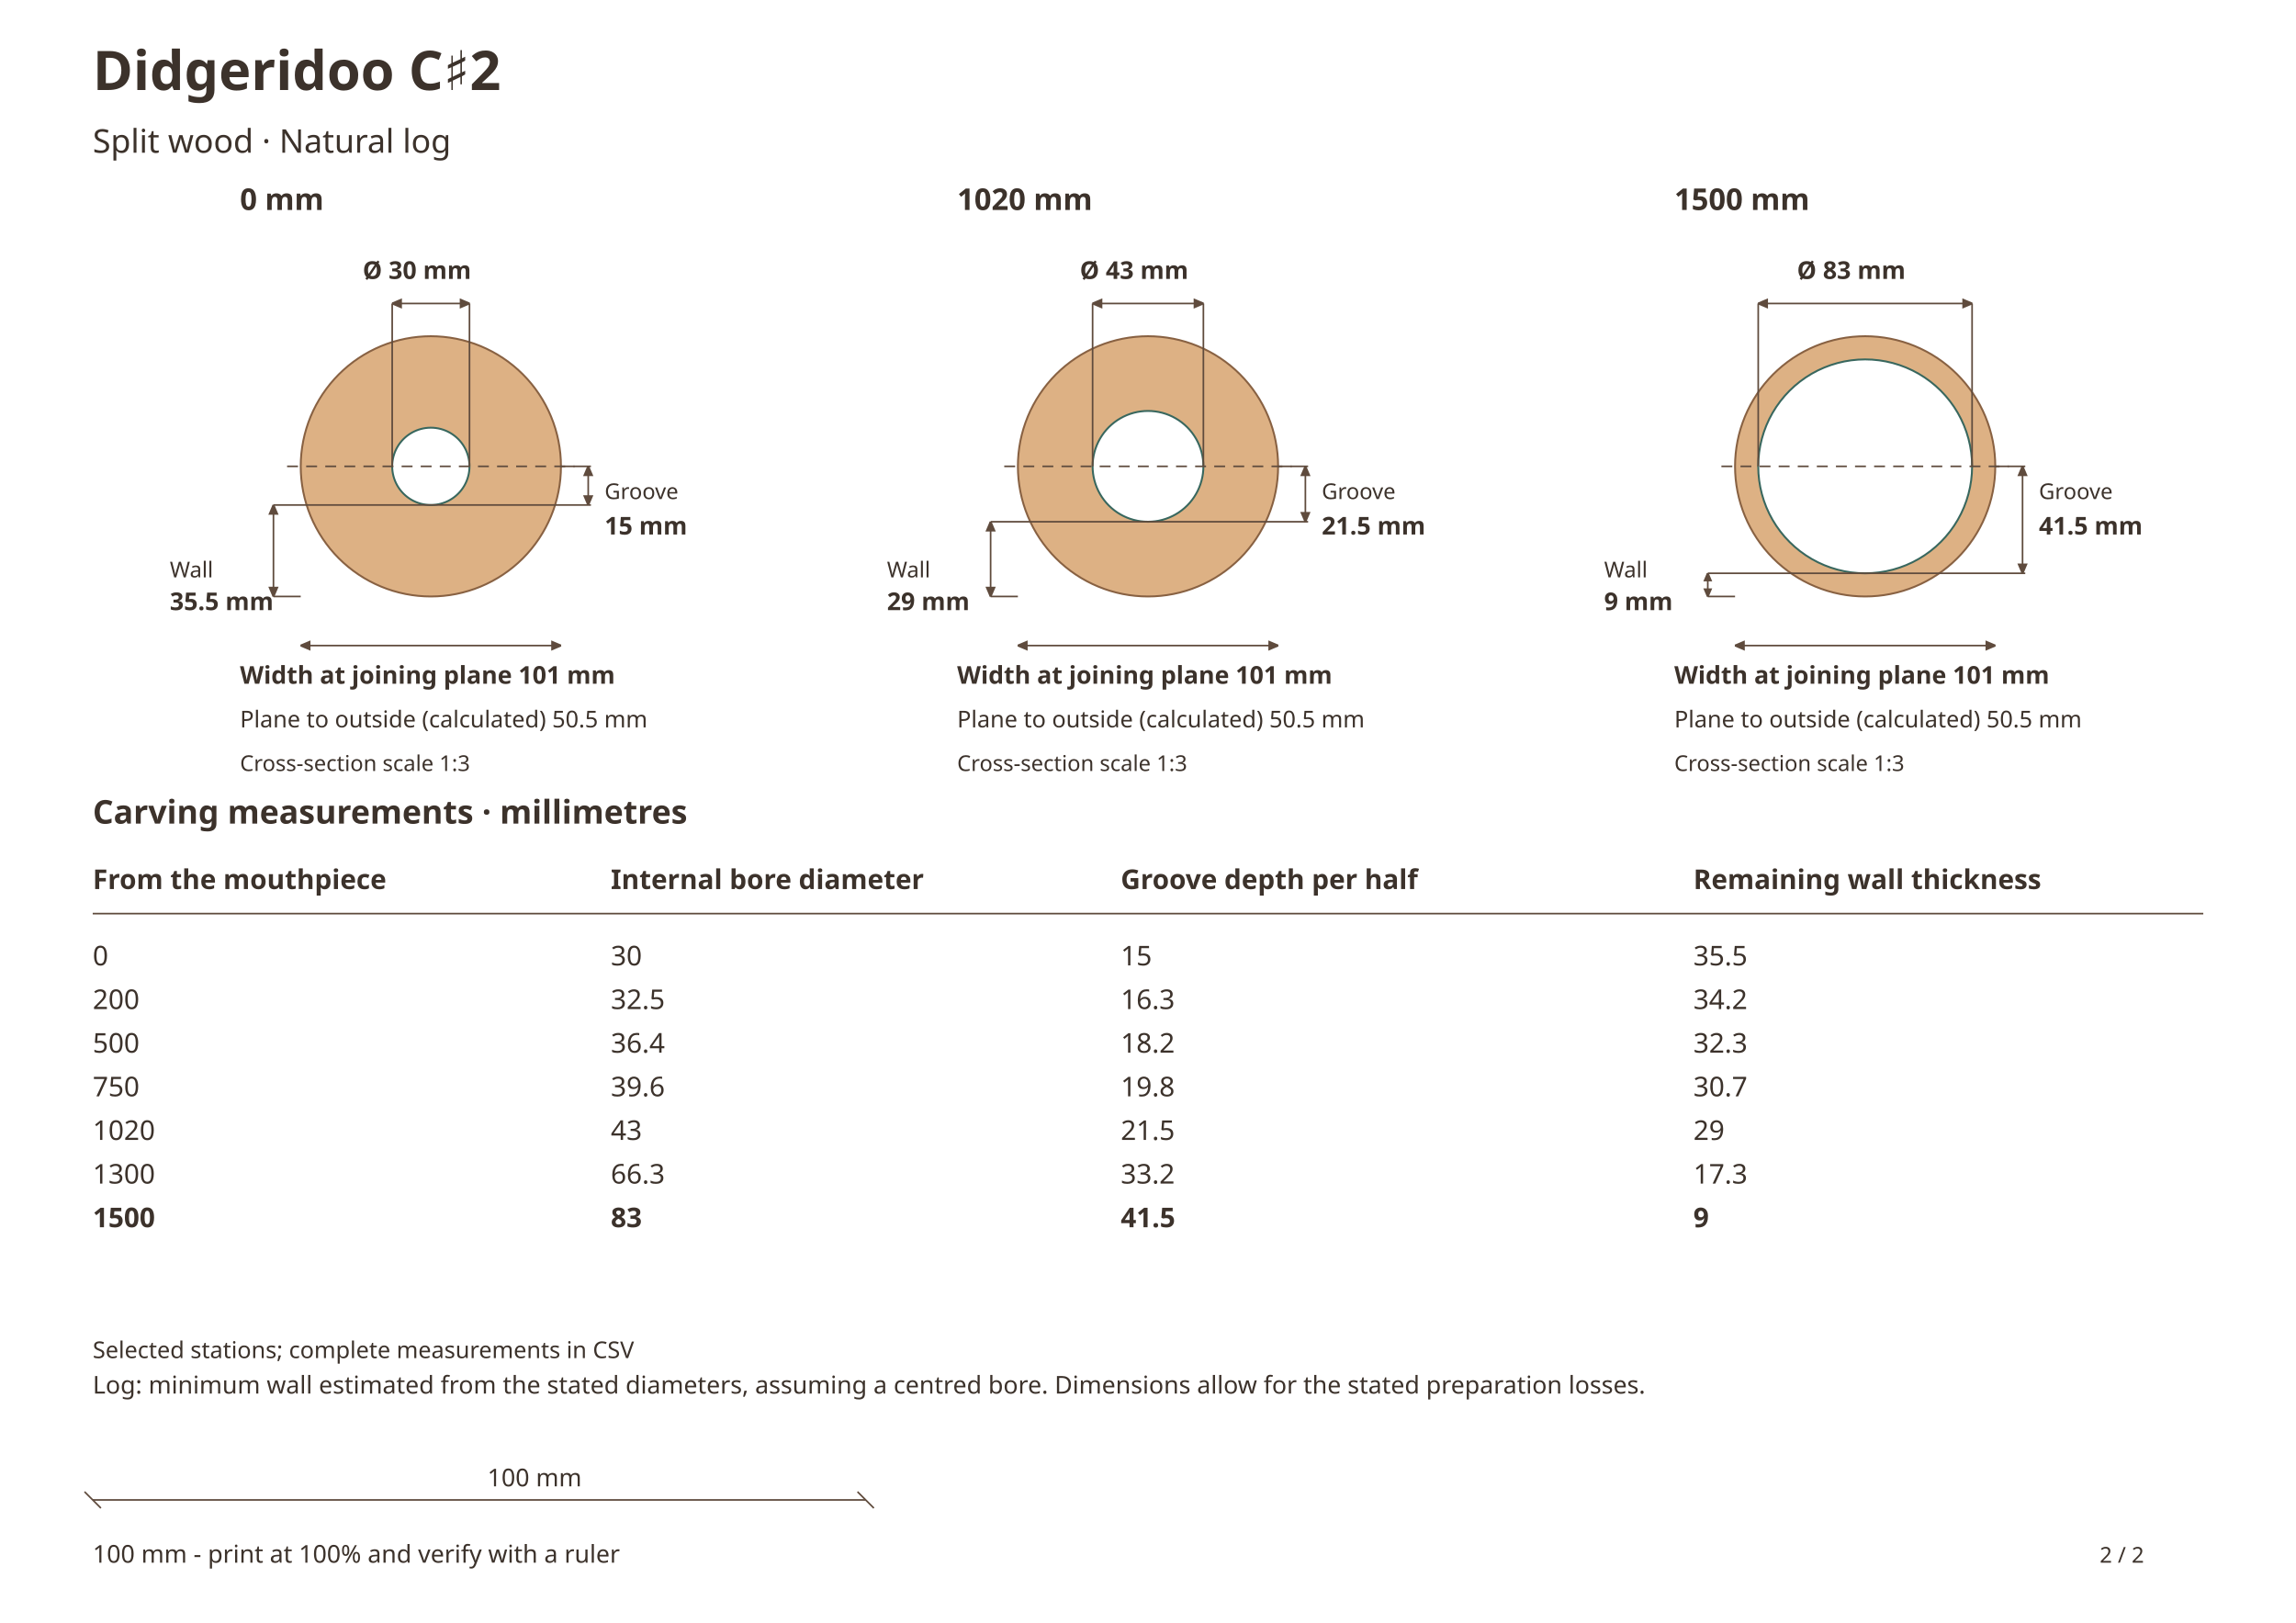
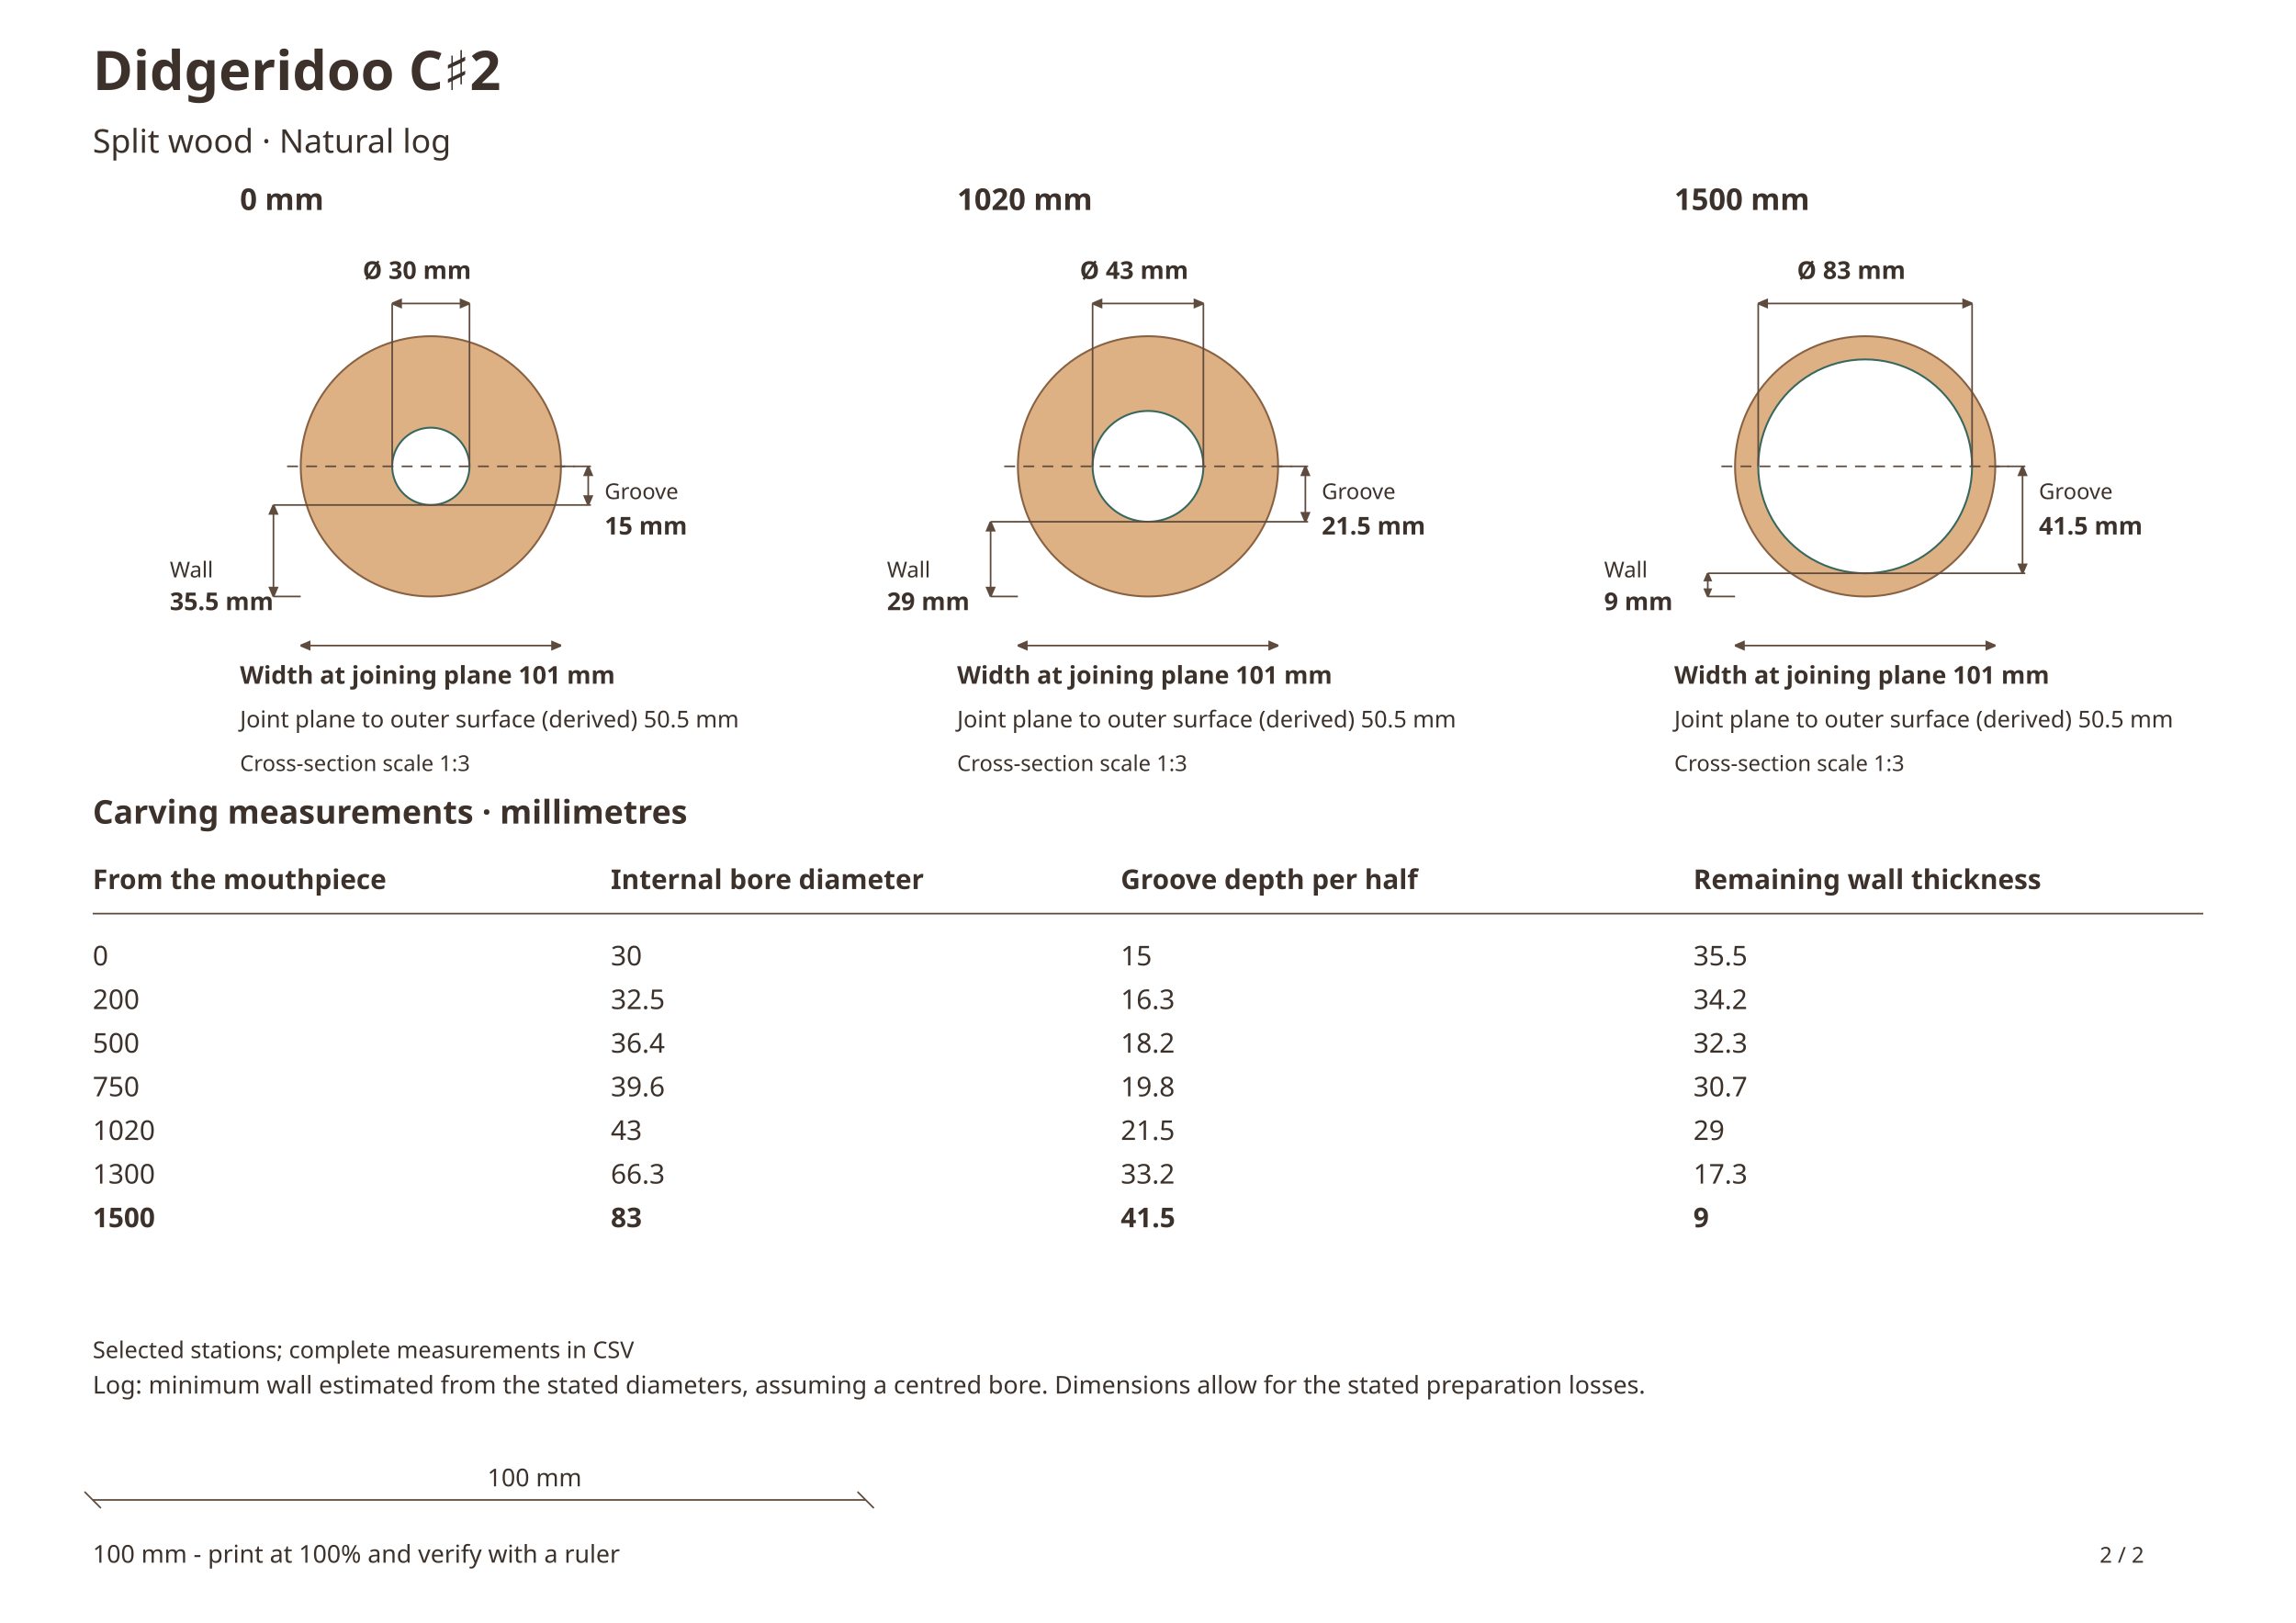
<svg xmlns="http://www.w3.org/2000/svg" width="842.0pt" height="595.0pt" viewBox="0 0 842.0 595.0" data-length-mm="1500.0">
  <polyline data-cavity="false" points="0,0 842,0 842,595 0,595 0,0" stroke="#ffffff" stroke-width="0.7" fill="#ffffff" stroke-dasharray="none" />
  <text x="34" y="33" font-size="20.0" font-family="sans-serif" fill="#3c322b" font-weight="bold">Didgeridoo C♯2</text>
  <text x="34" y="56" font-size="12.0" font-family="sans-serif" fill="#3c322b" font-weight="normal">Split wood · Natural log</text>
  <text x="88" y="77" font-size="11.0" font-family="sans-serif" fill="#3c322b" font-weight="bold">0 mm</text>
  <polyline data-cavity="false" points="205.717,171 205.659,173.341 205.487,175.677 205.2,178.001 204.8,180.309 204.287,182.594 203.662,184.851 202.927,187.075 202.084,189.26 201.135,191.401 200.082,193.493 198.928,195.531 197.675,197.51 196.326,199.425 194.885,201.271 193.356,203.044 191.741,204.741 190.044,206.356 188.271,207.885 186.425,209.326 184.51,210.675 182.531,211.928 180.493,213.082 178.401,214.135 176.26,215.084 174.075,215.927 171.851,216.662 169.594,217.287 167.309,217.8 165.001,218.2 162.677,218.487 160.341,218.659 158,218.717 155.659,218.659 153.323,218.487 150.999,218.2 148.691,217.8 146.406,217.287 144.149,216.662 141.925,215.927 139.74,215.084 137.599,214.135 135.507,213.082 133.469,211.928 131.49,210.675 129.575,209.326 127.729,207.885 125.956,206.356 124.259,204.741 122.644,203.044 121.115,201.271 119.674,199.425 118.325,197.51 117.072,195.531 115.918,193.493 114.865,191.401 113.916,189.26 113.073,187.075 112.338,184.851 111.713,182.594 111.2,180.309 110.8,178.001 110.513,175.677 110.341,173.341 110.283,171 110.283,171 110.341,168.659 110.513,166.323 110.8,163.999 111.2,161.691 111.713,159.406 112.338,157.149 113.073,154.925 113.916,152.74 114.865,150.599 115.918,148.507 117.072,146.469 118.325,144.49 119.674,142.575 121.115,140.729 122.644,138.956 124.259,137.259 125.956,135.644 127.729,134.115 129.575,132.674 131.49,131.325 133.469,130.072 135.507,128.918 137.599,127.865 139.74,126.916 141.925,126.073 144.149,125.338 146.406,124.713 148.691,124.2 150.999,123.8 153.323,123.513 155.659,123.341 158,123.283 160.341,123.341 162.677,123.513 165.001,123.8 167.309,124.2 169.594,124.713 171.851,125.338 174.075,126.073 176.26,126.916 178.401,127.865 180.493,128.918 182.531,130.072 184.51,131.325 186.425,132.674 188.271,134.115 190.044,135.644 191.741,137.259 193.356,138.956 194.885,140.729 196.326,142.575 197.675,144.49 198.928,146.469 200.082,148.507 201.135,150.599 202.084,152.74 202.927,154.925 203.662,157.149 204.287,159.406 204.8,161.691 205.2,163.999 205.487,166.323 205.659,168.659 205.717,171 205.717,171" stroke="#886142" stroke-width="0.7" fill="#ddb184" stroke-dasharray="none" />
  <polyline data-cavity="true" points="172.173,171 172.143,171.927 172.052,172.85 171.901,173.765 171.69,174.668 171.421,175.556 171.094,176.424 170.712,177.269 170.274,178.087 169.785,178.874 169.244,179.628 168.656,180.345 168.022,181.022 167.345,181.656 166.628,182.244 165.874,182.785 165.087,183.274 164.269,183.712 163.424,184.094 162.556,184.421 161.668,184.69 160.765,184.901 159.85,185.052 158.927,185.143 158,185.173 157.073,185.143 156.15,185.052 155.235,184.901 154.332,184.69 153.444,184.421 152.576,184.094 151.731,183.712 150.913,183.274 150.126,182.785 149.372,182.244 148.655,181.656 147.978,181.022 147.344,180.345 146.756,179.628 146.215,178.874 145.726,178.087 145.288,177.269 144.906,176.424 144.579,175.556 144.31,174.668 144.099,173.765 143.948,172.85 143.857,171.927 143.827,171 143.857,170.073 143.948,169.15 144.099,168.235 144.31,167.332 144.579,166.444 144.906,165.576 145.288,164.731 145.726,163.913 146.215,163.126 146.756,162.372 147.344,161.655 147.978,160.978 148.655,160.344 149.372,159.756 150.126,159.215 150.913,158.726 151.731,158.288 152.576,157.906 153.444,157.579 154.332,157.31 155.235,157.099 156.15,156.948 157.073,156.857 158,156.827 158.927,156.857 159.85,156.948 160.765,157.099 161.668,157.31 162.556,157.579 163.424,157.906 164.269,158.288 165.087,158.726 165.874,159.215 166.628,159.756 167.345,160.344 168.022,160.978 168.656,161.655 169.244,162.372 169.785,163.126 170.274,163.913 170.712,164.731 171.094,165.576 171.421,166.444 171.69,167.332 171.901,168.235 172.052,169.15 172.143,170.073 172.173,171 172.173,171" stroke="#38675e" stroke-width="0.7" fill="#ffffff" stroke-dasharray="none" />
  <polyline data-cavity="false" points="105.283,171 210.717,171" stroke="#5f4b3d" stroke-width="0.6" fill="none" stroke-dasharray="4 3" />
  <polyline data-cavity="false" points="143.827,171 143.827,111.283" stroke="#5f4b3d" stroke-width="0.6" fill="none" stroke-dasharray="none" />
  <polyline data-cavity="false" points="172.173,171 172.173,111.283" stroke="#5f4b3d" stroke-width="0.6" fill="none" stroke-dasharray="none" />
  <polyline data-cavity="false" points="143.827,111.283 172.173,111.283" stroke="#5f4b3d" stroke-width="0.6" fill="none" stroke-dasharray="none" />
  <polyline data-cavity="false" points="143.827,111.283 147.05,112.646 147.05,109.921 143.827,111.283" stroke="#5f4b3d" stroke-width="0.7" fill="#5f4b3d" stroke-dasharray="none" />
  <polyline data-cavity="false" points="172.173,111.283 168.95,109.921 168.95,112.646 172.173,111.283" stroke="#5f4b3d" stroke-width="0.7" fill="#5f4b3d" stroke-dasharray="none" />
  <text x="133" y="102.283" font-size="9.0" font-family="sans-serif" fill="#3c322b" font-weight="bold">Ø 30 mm</text>
  <polyline data-cavity="false" points="158,185.173 216.717,185.173" stroke="#5f4b3d" stroke-width="0.6" fill="none" stroke-dasharray="none" />
  <polyline data-cavity="false" points="205.717,171 216.717,171" stroke="#5f4b3d" stroke-width="0.6" fill="none" stroke-dasharray="none" />
  <polyline data-cavity="false" points="215.717,171 215.717,185.173" stroke="#5f4b3d" stroke-width="0.6" fill="none" stroke-dasharray="none" />
  <polyline data-cavity="false" points="215.717,171 214.354,174.224 217.079,174.224 215.717,171" stroke="#5f4b3d" stroke-width="0.7" fill="#5f4b3d" stroke-dasharray="none" />
  <polyline data-cavity="false" points="215.717,185.173 217.079,181.95 214.354,181.95 215.717,185.173" stroke="#5f4b3d" stroke-width="0.7" fill="#5f4b3d" stroke-dasharray="none" />
  <text x="221.717" y="196" font-size="9.0" font-family="sans-serif" fill="#3c322b" font-weight="bold">15 mm</text>
  <text x="221.717" y="183" font-size="8.0" font-family="sans-serif" fill="#3c322b" font-weight="normal">Groove</text>
  <polyline data-cavity="false" points="158,185.173 100.283,185.173" stroke="#5f4b3d" stroke-width="0.6" fill="none" stroke-dasharray="none" />
  <polyline data-cavity="false" points="110.283,218.717 100.283,218.717" stroke="#5f4b3d" stroke-width="0.6" fill="none" stroke-dasharray="none" />
  <polyline data-cavity="false" points="100.283,185.173 100.283,218.717" stroke="#5f4b3d" stroke-width="0.6" fill="none" stroke-dasharray="none" />
  <polyline data-cavity="false" points="100.283,185.173 98.921,188.397 101.646,188.397 100.283,185.173" stroke="#5f4b3d" stroke-width="0.7" fill="#5f4b3d" stroke-dasharray="none" />
  <polyline data-cavity="false" points="100.283,218.717 101.646,215.493 98.921,215.493 100.283,218.717" stroke="#5f4b3d" stroke-width="0.7" fill="#5f4b3d" stroke-dasharray="none" />
  <text x="62.283" y="223.717" font-size="9.0" font-family="sans-serif" fill="#3c322b" font-weight="bold">35.5 mm</text>
  <text x="62.283" y="211.717" font-size="8.0" font-family="sans-serif" fill="#3c322b" font-weight="normal">Wall</text>
  <polyline data-cavity="false" points="110.283,236.717 205.717,236.717" stroke="#5f4b3d" stroke-width="0.6" fill="none" stroke-dasharray="none" />
  <polyline data-cavity="false" points="110.283,236.717 113.507,238.079 113.507,235.354 110.283,236.717" stroke="#5f4b3d" stroke-width="0.7" fill="#5f4b3d" stroke-dasharray="none" />
  <polyline data-cavity="false" points="205.717,236.717 202.493,235.354 202.493,238.079 205.717,236.717" stroke="#5f4b3d" stroke-width="0.7" fill="#5f4b3d" stroke-dasharray="none" />
  <text x="88" y="250.717" font-size="9.0" font-family="sans-serif" fill="#3c322b" font-weight="bold">Width at joining plane 101 mm</text>
-   <text x="88" y="266.717" font-size="8.5" font-family="sans-serif" fill="#3c322b" font-weight="normal">Plane to outside (calculated) 50.5 mm</text>
+   <text x="88" y="266.717" font-size="8.5" font-family="sans-serif" fill="#3c322b" font-weight="normal">Joint plane to outer surface (derived) 50.5 mm</text>
  <text x="88" y="282.717" font-size="8.0" font-family="sans-serif" fill="#3c322b" font-weight="normal">Cross-section scale 1:3</text>
  <text x="351" y="77" font-size="11.0" font-family="sans-serif" fill="#3c322b" font-weight="bold">1020 mm</text>
  <polyline data-cavity="false" points="468.717,171 468.659,173.341 468.487,175.677 468.2,178.001 467.8,180.309 467.287,182.594 466.662,184.851 465.927,187.075 465.084,189.26 464.135,191.401 463.082,193.493 461.928,195.531 460.675,197.51 459.326,199.425 457.885,201.271 456.356,203.044 454.741,204.741 453.044,206.356 451.271,207.885 449.425,209.326 447.51,210.675 445.531,211.928 443.493,213.082 441.401,214.135 439.26,215.084 437.075,215.927 434.851,216.662 432.594,217.287 430.309,217.8 428.001,218.2 425.677,218.487 423.341,218.659 421,218.717 418.659,218.659 416.323,218.487 413.999,218.2 411.691,217.8 409.406,217.287 407.149,216.662 404.925,215.927 402.74,215.084 400.599,214.135 398.507,213.082 396.469,211.928 394.49,210.675 392.575,209.326 390.729,207.885 388.956,206.356 387.259,204.741 385.644,203.044 384.115,201.271 382.674,199.425 381.325,197.51 380.072,195.531 378.918,193.493 377.865,191.401 376.916,189.26 376.073,187.075 375.338,184.851 374.713,182.594 374.2,180.309 373.8,178.001 373.513,175.677 373.341,173.341 373.283,171 373.283,171 373.341,168.659 373.513,166.323 373.8,163.999 374.2,161.691 374.713,159.406 375.338,157.149 376.073,154.925 376.916,152.74 377.865,150.599 378.918,148.507 380.072,146.469 381.325,144.49 382.674,142.575 384.115,140.729 385.644,138.956 387.259,137.259 388.956,135.644 390.729,134.115 392.575,132.674 394.49,131.325 396.469,130.072 398.507,128.918 400.599,127.865 402.74,126.916 404.925,126.073 407.149,125.338 409.406,124.713 411.691,124.2 413.999,123.8 416.323,123.513 418.659,123.341 421,123.283 423.341,123.341 425.677,123.513 428.001,123.8 430.309,124.2 432.594,124.713 434.851,125.338 437.075,126.073 439.26,126.916 441.401,127.865 443.493,128.918 445.531,130.072 447.51,131.325 449.425,132.674 451.271,134.115 453.044,135.644 454.741,137.259 456.356,138.956 457.885,140.729 459.326,142.575 460.675,144.49 461.928,146.469 463.082,148.507 464.135,150.599 465.084,152.74 465.927,154.925 466.662,157.149 467.287,159.406 467.8,161.691 468.2,163.999 468.487,166.323 468.659,168.659 468.717,171 468.717,171" stroke="#886142" stroke-width="0.7" fill="#ddb184" stroke-dasharray="none" />
  <polyline data-cavity="true" points="441.315,171 441.271,172.329 441.141,173.652 440.925,174.963 440.623,176.258 440.237,177.53 439.769,178.774 439.22,179.985 438.593,181.157 437.891,182.286 437.117,183.367 436.274,184.395 435.365,185.365 434.395,186.274 433.367,187.117 432.286,187.891 431.157,188.593 429.985,189.22 428.774,189.769 427.53,190.237 426.258,190.623 424.963,190.925 423.652,191.141 422.329,191.271 421,191.315 419.671,191.271 418.348,191.141 417.037,190.925 415.742,190.623 414.47,190.237 413.226,189.769 412.015,189.22 410.843,188.593 409.714,187.891 408.633,187.117 407.605,186.274 406.635,185.365 405.726,184.395 404.883,183.367 404.109,182.286 403.407,181.157 402.78,179.985 402.231,178.774 401.763,177.53 401.377,176.258 401.075,174.963 400.859,173.652 400.729,172.329 400.685,171 400.729,169.671 400.859,168.348 401.075,167.037 401.377,165.742 401.763,164.47 402.231,163.226 402.78,162.015 403.407,160.843 404.109,159.714 404.883,158.633 405.726,157.605 406.635,156.635 407.605,155.726 408.633,154.883 409.714,154.109 410.843,153.407 412.015,152.78 413.226,152.231 414.47,151.763 415.742,151.377 417.037,151.075 418.348,150.859 419.671,150.729 421,150.685 422.329,150.729 423.652,150.859 424.963,151.075 426.258,151.377 427.53,151.763 428.774,152.231 429.985,152.78 431.157,153.407 432.286,154.109 433.367,154.883 434.395,155.726 435.365,156.635 436.274,157.605 437.117,158.633 437.891,159.714 438.593,160.843 439.22,162.015 439.769,163.226 440.237,164.47 440.623,165.742 440.925,167.037 441.141,168.348 441.271,169.671 441.315,171 441.315,171" stroke="#38675e" stroke-width="0.7" fill="#ffffff" stroke-dasharray="none" />
  <polyline data-cavity="false" points="368.283,171 473.717,171" stroke="#5f4b3d" stroke-width="0.6" fill="none" stroke-dasharray="4 3" />
  <polyline data-cavity="false" points="400.685,171 400.685,111.283" stroke="#5f4b3d" stroke-width="0.6" fill="none" stroke-dasharray="none" />
  <polyline data-cavity="false" points="441.315,171 441.315,111.283" stroke="#5f4b3d" stroke-width="0.6" fill="none" stroke-dasharray="none" />
  <polyline data-cavity="false" points="400.685,111.283 441.315,111.283" stroke="#5f4b3d" stroke-width="0.6" fill="none" stroke-dasharray="none" />
  <polyline data-cavity="false" points="400.685,111.283 403.909,112.646 403.909,109.921 400.685,111.283" stroke="#5f4b3d" stroke-width="0.7" fill="#5f4b3d" stroke-dasharray="none" />
  <polyline data-cavity="false" points="441.315,111.283 438.091,109.921 438.091,112.646 441.315,111.283" stroke="#5f4b3d" stroke-width="0.7" fill="#5f4b3d" stroke-dasharray="none" />
  <text x="396" y="102.283" font-size="9.0" font-family="sans-serif" fill="#3c322b" font-weight="bold">Ø 43 mm</text>
  <polyline data-cavity="false" points="421,191.315 479.717,191.315" stroke="#5f4b3d" stroke-width="0.6" fill="none" stroke-dasharray="none" />
  <polyline data-cavity="false" points="468.717,171 479.717,171" stroke="#5f4b3d" stroke-width="0.6" fill="none" stroke-dasharray="none" />
  <polyline data-cavity="false" points="478.717,171 478.717,191.315" stroke="#5f4b3d" stroke-width="0.6" fill="none" stroke-dasharray="none" />
  <polyline data-cavity="false" points="478.717,171 477.354,174.224 480.079,174.224 478.717,171" stroke="#5f4b3d" stroke-width="0.7" fill="#5f4b3d" stroke-dasharray="none" />
  <polyline data-cavity="false" points="478.717,191.315 480.079,188.091 477.354,188.091 478.717,191.315" stroke="#5f4b3d" stroke-width="0.7" fill="#5f4b3d" stroke-dasharray="none" />
  <text x="484.717" y="196" font-size="9.0" font-family="sans-serif" fill="#3c322b" font-weight="bold">21.5 mm</text>
  <text x="484.717" y="183" font-size="8.0" font-family="sans-serif" fill="#3c322b" font-weight="normal">Groove</text>
  <polyline data-cavity="false" points="421,191.315 363.283,191.315" stroke="#5f4b3d" stroke-width="0.6" fill="none" stroke-dasharray="none" />
  <polyline data-cavity="false" points="373.283,218.717 363.283,218.717" stroke="#5f4b3d" stroke-width="0.6" fill="none" stroke-dasharray="none" />
  <polyline data-cavity="false" points="363.283,191.315 363.283,218.717" stroke="#5f4b3d" stroke-width="0.6" fill="none" stroke-dasharray="none" />
  <polyline data-cavity="false" points="363.283,191.315 361.921,194.539 364.646,194.539 363.283,191.315" stroke="#5f4b3d" stroke-width="0.7" fill="#5f4b3d" stroke-dasharray="none" />
  <polyline data-cavity="false" points="363.283,218.717 364.646,215.493 361.921,215.493 363.283,218.717" stroke="#5f4b3d" stroke-width="0.7" fill="#5f4b3d" stroke-dasharray="none" />
  <text x="325.283" y="223.717" font-size="9.0" font-family="sans-serif" fill="#3c322b" font-weight="bold">29 mm</text>
  <text x="325.283" y="211.717" font-size="8.0" font-family="sans-serif" fill="#3c322b" font-weight="normal">Wall</text>
  <polyline data-cavity="false" points="373.283,236.717 468.717,236.717" stroke="#5f4b3d" stroke-width="0.6" fill="none" stroke-dasharray="none" />
  <polyline data-cavity="false" points="373.283,236.717 376.507,238.079 376.507,235.354 373.283,236.717" stroke="#5f4b3d" stroke-width="0.7" fill="#5f4b3d" stroke-dasharray="none" />
  <polyline data-cavity="false" points="468.717,236.717 465.493,235.354 465.493,238.079 468.717,236.717" stroke="#5f4b3d" stroke-width="0.7" fill="#5f4b3d" stroke-dasharray="none" />
  <text x="351" y="250.717" font-size="9.0" font-family="sans-serif" fill="#3c322b" font-weight="bold">Width at joining plane 101 mm</text>
-   <text x="351" y="266.717" font-size="8.5" font-family="sans-serif" fill="#3c322b" font-weight="normal">Plane to outside (calculated) 50.5 mm</text>
+   <text x="351" y="266.717" font-size="8.5" font-family="sans-serif" fill="#3c322b" font-weight="normal">Joint plane to outer surface (derived) 50.5 mm</text>
  <text x="351" y="282.717" font-size="8.0" font-family="sans-serif" fill="#3c322b" font-weight="normal">Cross-section scale 1:3</text>
  <text x="614" y="77" font-size="11.0" font-family="sans-serif" fill="#3c322b" font-weight="bold">1500 mm</text>
  <polyline data-cavity="false" points="731.717,171 731.659,173.341 731.487,175.677 731.2,178.001 730.8,180.309 730.287,182.594 729.662,184.851 728.927,187.075 728.084,189.26 727.135,191.401 726.082,193.493 724.928,195.531 723.675,197.51 722.326,199.425 720.885,201.271 719.356,203.044 717.741,204.741 716.044,206.356 714.271,207.885 712.425,209.326 710.51,210.675 708.531,211.928 706.493,213.082 704.401,214.135 702.26,215.084 700.075,215.927 697.851,216.662 695.594,217.287 693.309,217.8 691.001,218.2 688.677,218.487 686.341,218.659 684,218.717 681.659,218.659 679.323,218.487 676.999,218.2 674.691,217.8 672.406,217.287 670.149,216.662 667.925,215.927 665.74,215.084 663.599,214.135 661.507,213.082 659.469,211.928 657.49,210.675 655.575,209.326 653.729,207.885 651.956,206.356 650.259,204.741 648.644,203.044 647.115,201.271 645.674,199.425 644.325,197.51 643.072,195.531 641.918,193.493 640.865,191.401 639.916,189.26 639.073,187.075 638.338,184.851 637.713,182.594 637.2,180.309 636.8,178.001 636.513,175.677 636.341,173.341 636.283,171 636.283,171 636.341,168.659 636.513,166.323 636.8,163.999 637.2,161.691 637.713,159.406 638.338,157.149 639.073,154.925 639.916,152.74 640.865,150.599 641.918,148.507 643.072,146.469 644.325,144.49 645.674,142.575 647.115,140.729 648.644,138.956 650.259,137.259 651.956,135.644 653.729,134.115 655.575,132.674 657.49,131.325 659.469,130.072 661.507,128.918 663.599,127.865 665.74,126.916 667.925,126.073 670.149,125.338 672.406,124.713 674.691,124.2 676.999,123.8 679.323,123.513 681.659,123.341 684,123.283 686.341,123.341 688.677,123.513 691.001,123.8 693.309,124.2 695.594,124.713 697.851,125.338 700.075,126.073 702.26,126.916 704.401,127.865 706.493,128.918 708.531,130.072 710.51,131.325 712.425,132.674 714.271,134.115 716.044,135.644 717.741,137.259 719.356,138.956 720.885,140.729 722.326,142.575 723.675,144.49 724.928,146.469 726.082,148.507 727.135,150.599 728.084,152.74 728.927,154.925 729.662,157.149 730.287,159.406 730.8,161.691 731.2,163.999 731.487,166.323 731.659,168.659 731.717,171 731.717,171" stroke="#886142" stroke-width="0.7" fill="#ddb184" stroke-dasharray="none" />
  <polyline data-cavity="true" points="723.213,171 723.129,173.565 722.877,176.118 722.459,178.65 721.876,181.149 721.132,183.604 720.228,186.006 719.169,188.343 717.959,190.606 716.604,192.785 715.109,194.871 713.482,196.855 711.727,198.727 709.855,200.482 707.871,202.109 705.785,203.604 703.606,204.959 701.343,206.169 699.006,207.228 696.604,208.132 694.149,208.876 691.65,209.459 689.118,209.877 686.565,210.129 684,210.213 681.435,210.129 678.882,209.877 676.35,209.459 673.851,208.876 671.396,208.132 668.994,207.228 666.657,206.169 664.394,204.959 662.215,203.604 660.129,202.109 658.145,200.482 656.273,198.727 654.518,196.855 652.891,194.871 651.396,192.785 650.041,190.606 648.831,188.343 647.772,186.006 646.868,183.604 646.124,181.149 645.541,178.65 645.123,176.118 644.871,173.565 644.787,171 644.871,168.435 645.123,165.882 645.541,163.35 646.124,160.851 646.868,158.396 647.772,155.994 648.831,153.657 650.041,151.394 651.396,149.215 652.891,147.129 654.518,145.145 656.273,143.273 658.145,141.518 660.129,139.891 662.215,138.396 664.394,137.041 666.657,135.831 668.994,134.772 671.396,133.868 673.851,133.124 676.35,132.541 678.882,132.123 681.435,131.871 684,131.787 686.565,131.871 689.118,132.123 691.65,132.541 694.149,133.124 696.604,133.868 699.006,134.772 701.343,135.831 703.606,137.041 705.785,138.396 707.871,139.891 709.855,141.518 711.727,143.273 713.482,145.145 715.109,147.129 716.604,149.215 717.959,151.394 719.169,153.657 720.228,155.994 721.132,158.396 721.876,160.851 722.459,163.35 722.877,165.882 723.129,168.435 723.213,171 723.213,171" stroke="#38675e" stroke-width="0.7" fill="#ffffff" stroke-dasharray="none" />
  <polyline data-cavity="false" points="631.283,171 736.717,171" stroke="#5f4b3d" stroke-width="0.6" fill="none" stroke-dasharray="4 3" />
  <polyline data-cavity="false" points="644.787,171 644.787,111.283" stroke="#5f4b3d" stroke-width="0.6" fill="none" stroke-dasharray="none" />
  <polyline data-cavity="false" points="723.213,171 723.213,111.283" stroke="#5f4b3d" stroke-width="0.6" fill="none" stroke-dasharray="none" />
  <polyline data-cavity="false" points="644.787,111.283 723.213,111.283" stroke="#5f4b3d" stroke-width="0.6" fill="none" stroke-dasharray="none" />
  <polyline data-cavity="false" points="644.787,111.283 648.011,112.646 648.011,109.921 644.787,111.283" stroke="#5f4b3d" stroke-width="0.7" fill="#5f4b3d" stroke-dasharray="none" />
  <polyline data-cavity="false" points="723.213,111.283 719.989,109.921 719.989,112.646 723.213,111.283" stroke="#5f4b3d" stroke-width="0.7" fill="#5f4b3d" stroke-dasharray="none" />
  <text x="659" y="102.283" font-size="9.0" font-family="sans-serif" fill="#3c322b" font-weight="bold">Ø 83 mm</text>
  <polyline data-cavity="false" points="684,210.213 742.717,210.213" stroke="#5f4b3d" stroke-width="0.6" fill="none" stroke-dasharray="none" />
  <polyline data-cavity="false" points="731.717,171 742.717,171" stroke="#5f4b3d" stroke-width="0.6" fill="none" stroke-dasharray="none" />
  <polyline data-cavity="false" points="741.717,171 741.717,210.213" stroke="#5f4b3d" stroke-width="0.6" fill="none" stroke-dasharray="none" />
  <polyline data-cavity="false" points="741.717,171 740.354,174.224 743.08,174.224 741.717,171" stroke="#5f4b3d" stroke-width="0.7" fill="#5f4b3d" stroke-dasharray="none" />
  <polyline data-cavity="false" points="741.717,210.213 743.08,206.989 740.354,206.989 741.717,210.213" stroke="#5f4b3d" stroke-width="0.7" fill="#5f4b3d" stroke-dasharray="none" />
  <text x="747.717" y="196" font-size="9.0" font-family="sans-serif" fill="#3c322b" font-weight="bold">41.5 mm</text>
  <text x="747.717" y="183" font-size="8.0" font-family="sans-serif" fill="#3c322b" font-weight="normal">Groove</text>
  <polyline data-cavity="false" points="684,210.213 626.283,210.213" stroke="#5f4b3d" stroke-width="0.6" fill="none" stroke-dasharray="none" />
  <polyline data-cavity="false" points="636.283,218.717 626.283,218.717" stroke="#5f4b3d" stroke-width="0.6" fill="none" stroke-dasharray="none" />
  <polyline data-cavity="false" points="626.283,210.213 626.283,218.717" stroke="#5f4b3d" stroke-width="0.6" fill="none" stroke-dasharray="none" />
  <polyline data-cavity="false" points="626.283,210.213 625.18,212.823 627.387,212.823 626.283,210.213" stroke="#5f4b3d" stroke-width="0.7" fill="#5f4b3d" stroke-dasharray="none" />
  <polyline data-cavity="false" points="626.283,218.717 627.387,216.106 625.18,216.106 626.283,218.717" stroke="#5f4b3d" stroke-width="0.7" fill="#5f4b3d" stroke-dasharray="none" />
  <text x="588.283" y="223.717" font-size="9.0" font-family="sans-serif" fill="#3c322b" font-weight="bold">9 mm</text>
  <text x="588.283" y="211.717" font-size="8.0" font-family="sans-serif" fill="#3c322b" font-weight="normal">Wall</text>
  <polyline data-cavity="false" points="636.283,236.717 731.717,236.717" stroke="#5f4b3d" stroke-width="0.6" fill="none" stroke-dasharray="none" />
  <polyline data-cavity="false" points="636.283,236.717 639.507,238.079 639.507,235.354 636.283,236.717" stroke="#5f4b3d" stroke-width="0.7" fill="#5f4b3d" stroke-dasharray="none" />
  <polyline data-cavity="false" points="731.717,236.717 728.493,235.354 728.493,238.079 731.717,236.717" stroke="#5f4b3d" stroke-width="0.7" fill="#5f4b3d" stroke-dasharray="none" />
  <text x="614" y="250.717" font-size="9.0" font-family="sans-serif" fill="#3c322b" font-weight="bold">Width at joining plane 101 mm</text>
-   <text x="614" y="266.717" font-size="8.5" font-family="sans-serif" fill="#3c322b" font-weight="normal">Plane to outside (calculated) 50.5 mm</text>
+   <text x="614" y="266.717" font-size="8.5" font-family="sans-serif" fill="#3c322b" font-weight="normal">Joint plane to outer surface (derived) 50.5 mm</text>
  <text x="614" y="282.717" font-size="8.0" font-family="sans-serif" fill="#3c322b" font-weight="normal">Cross-section scale 1:3</text>
  <text x="34" y="302" font-size="12.0" font-family="sans-serif" fill="#3c322b" font-weight="bold">Carving measurements · millimetres</text>
  <text x="34" y="326" font-size="10.0" font-family="sans-serif" fill="#3c322b" font-weight="bold">From the mouthpiece</text>
  <text x="224" y="326" font-size="10.0" font-family="sans-serif" fill="#3c322b" font-weight="bold">Internal bore diameter</text>
  <text x="411" y="326" font-size="10.0" font-family="sans-serif" fill="#3c322b" font-weight="bold">Groove depth per half</text>
  <text x="621" y="326" font-size="10.0" font-family="sans-serif" fill="#3c322b" font-weight="bold">Remaining wall thickness</text>
  <polyline data-cavity="false" points="34,335 808,335" stroke="#5f4b3d" stroke-width="0.6" fill="none" stroke-dasharray="none" />
  <text x="34" y="354" font-size="10.0" font-family="sans-serif" fill="#3c322b" font-weight="normal">0</text>
  <text x="224" y="354" font-size="10.0" font-family="sans-serif" fill="#3c322b" font-weight="normal">30</text>
  <text x="411" y="354" font-size="10.0" font-family="sans-serif" fill="#3c322b" font-weight="normal">15</text>
  <text x="621" y="354" font-size="10.0" font-family="sans-serif" fill="#3c322b" font-weight="normal">35.5</text>
  <text x="34" y="370" font-size="10.0" font-family="sans-serif" fill="#3c322b" font-weight="normal">200</text>
  <text x="224" y="370" font-size="10.0" font-family="sans-serif" fill="#3c322b" font-weight="normal">32.5</text>
  <text x="411" y="370" font-size="10.0" font-family="sans-serif" fill="#3c322b" font-weight="normal">16.3</text>
  <text x="621" y="370" font-size="10.0" font-family="sans-serif" fill="#3c322b" font-weight="normal">34.2</text>
  <text x="34" y="386" font-size="10.0" font-family="sans-serif" fill="#3c322b" font-weight="normal">500</text>
  <text x="224" y="386" font-size="10.0" font-family="sans-serif" fill="#3c322b" font-weight="normal">36.4</text>
  <text x="411" y="386" font-size="10.0" font-family="sans-serif" fill="#3c322b" font-weight="normal">18.2</text>
  <text x="621" y="386" font-size="10.0" font-family="sans-serif" fill="#3c322b" font-weight="normal">32.3</text>
  <text x="34" y="402" font-size="10.0" font-family="sans-serif" fill="#3c322b" font-weight="normal">750</text>
  <text x="224" y="402" font-size="10.0" font-family="sans-serif" fill="#3c322b" font-weight="normal">39.6</text>
  <text x="411" y="402" font-size="10.0" font-family="sans-serif" fill="#3c322b" font-weight="normal">19.8</text>
  <text x="621" y="402" font-size="10.0" font-family="sans-serif" fill="#3c322b" font-weight="normal">30.7</text>
  <text x="34" y="418" font-size="10.0" font-family="sans-serif" fill="#3c322b" font-weight="normal">1020</text>
  <text x="224" y="418" font-size="10.0" font-family="sans-serif" fill="#3c322b" font-weight="normal">43</text>
  <text x="411" y="418" font-size="10.0" font-family="sans-serif" fill="#3c322b" font-weight="normal">21.5</text>
  <text x="621" y="418" font-size="10.0" font-family="sans-serif" fill="#3c322b" font-weight="normal">29</text>
  <text x="34" y="434" font-size="10.0" font-family="sans-serif" fill="#3c322b" font-weight="normal">1300</text>
  <text x="224" y="434" font-size="10.0" font-family="sans-serif" fill="#3c322b" font-weight="normal">66.3</text>
  <text x="411" y="434" font-size="10.0" font-family="sans-serif" fill="#3c322b" font-weight="normal">33.2</text>
  <text x="621" y="434" font-size="10.0" font-family="sans-serif" fill="#3c322b" font-weight="normal">17.3</text>
  <text x="34" y="450" font-size="10.0" font-family="sans-serif" fill="#3c322b" font-weight="bold">1500</text>
  <text x="224" y="450" font-size="10.0" font-family="sans-serif" fill="#3c322b" font-weight="bold">83</text>
  <text x="411" y="450" font-size="10.0" font-family="sans-serif" fill="#3c322b" font-weight="bold">41.5</text>
  <text x="621" y="450" font-size="10.0" font-family="sans-serif" fill="#3c322b" font-weight="bold">9</text>
  <text x="34" y="498" font-size="8.5" font-family="sans-serif" fill="#3c322b" font-weight="normal">Selected stations; complete measurements in CSV</text>
  <text x="34" y="511" font-size="9.0" font-family="sans-serif" fill="#3c322b" font-weight="normal">Log: minimum wall estimated from the stated diameters, assuming a centred bore. Dimensions allow for the stated preparation losses.</text>
  <polyline data-cavity="false" points="34,550 317.465,550" stroke="#5f4b3d" stroke-width="0.6" fill="none" stroke-dasharray="none" />
  <polyline data-cavity="false" points="31,547 37,553" stroke="#5f4b3d" stroke-width="0.6" fill="none" stroke-dasharray="none" />
  <polyline data-cavity="false" points="314.465,547 320.465,553" stroke="#5f4b3d" stroke-width="0.6" fill="none" stroke-dasharray="none" />
  <text x="178.732" y="545" font-size="9.0" font-family="sans-serif" fill="#3c322b" font-weight="normal">100 mm</text>
  <text x="34" y="573" font-size="9.0" font-family="sans-serif" fill="#3c322b" font-weight="normal">100 mm - print at 100% and verify with a ruler</text>
  <text x="770" y="573" font-size="8.0" font-family="sans-serif" fill="#3c322b" font-weight="normal">2 / 2</text>
</svg>
